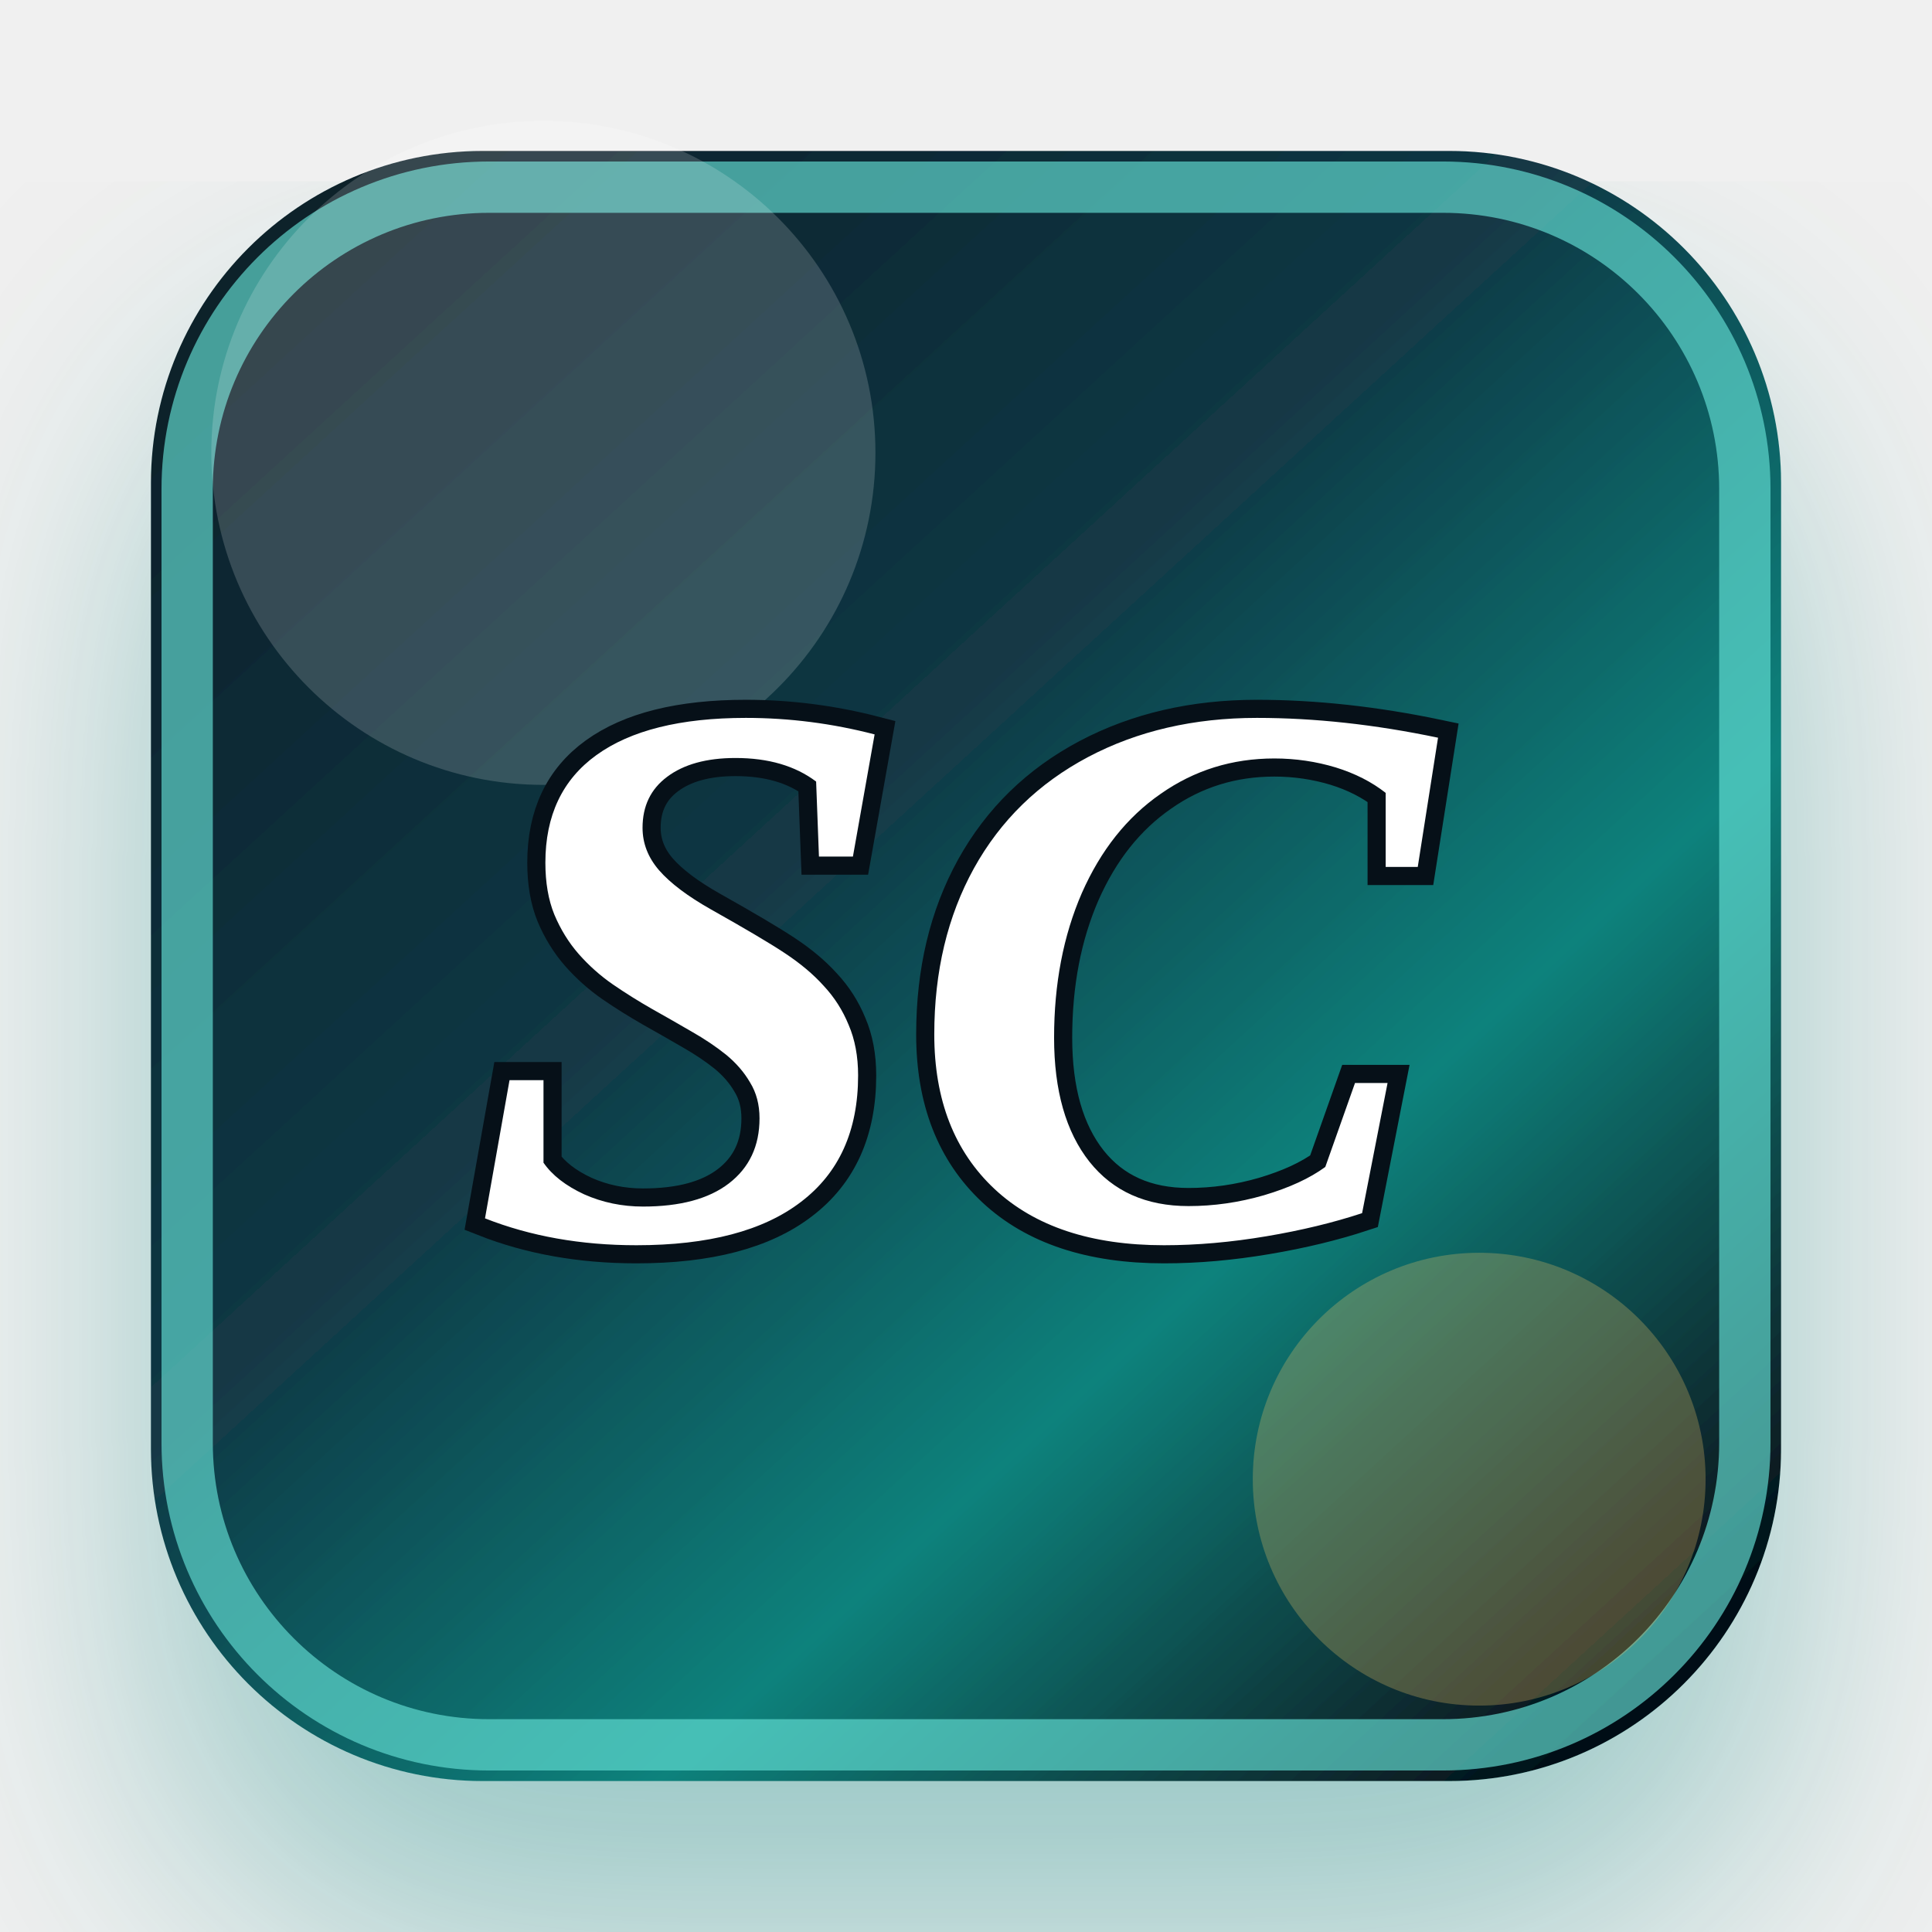
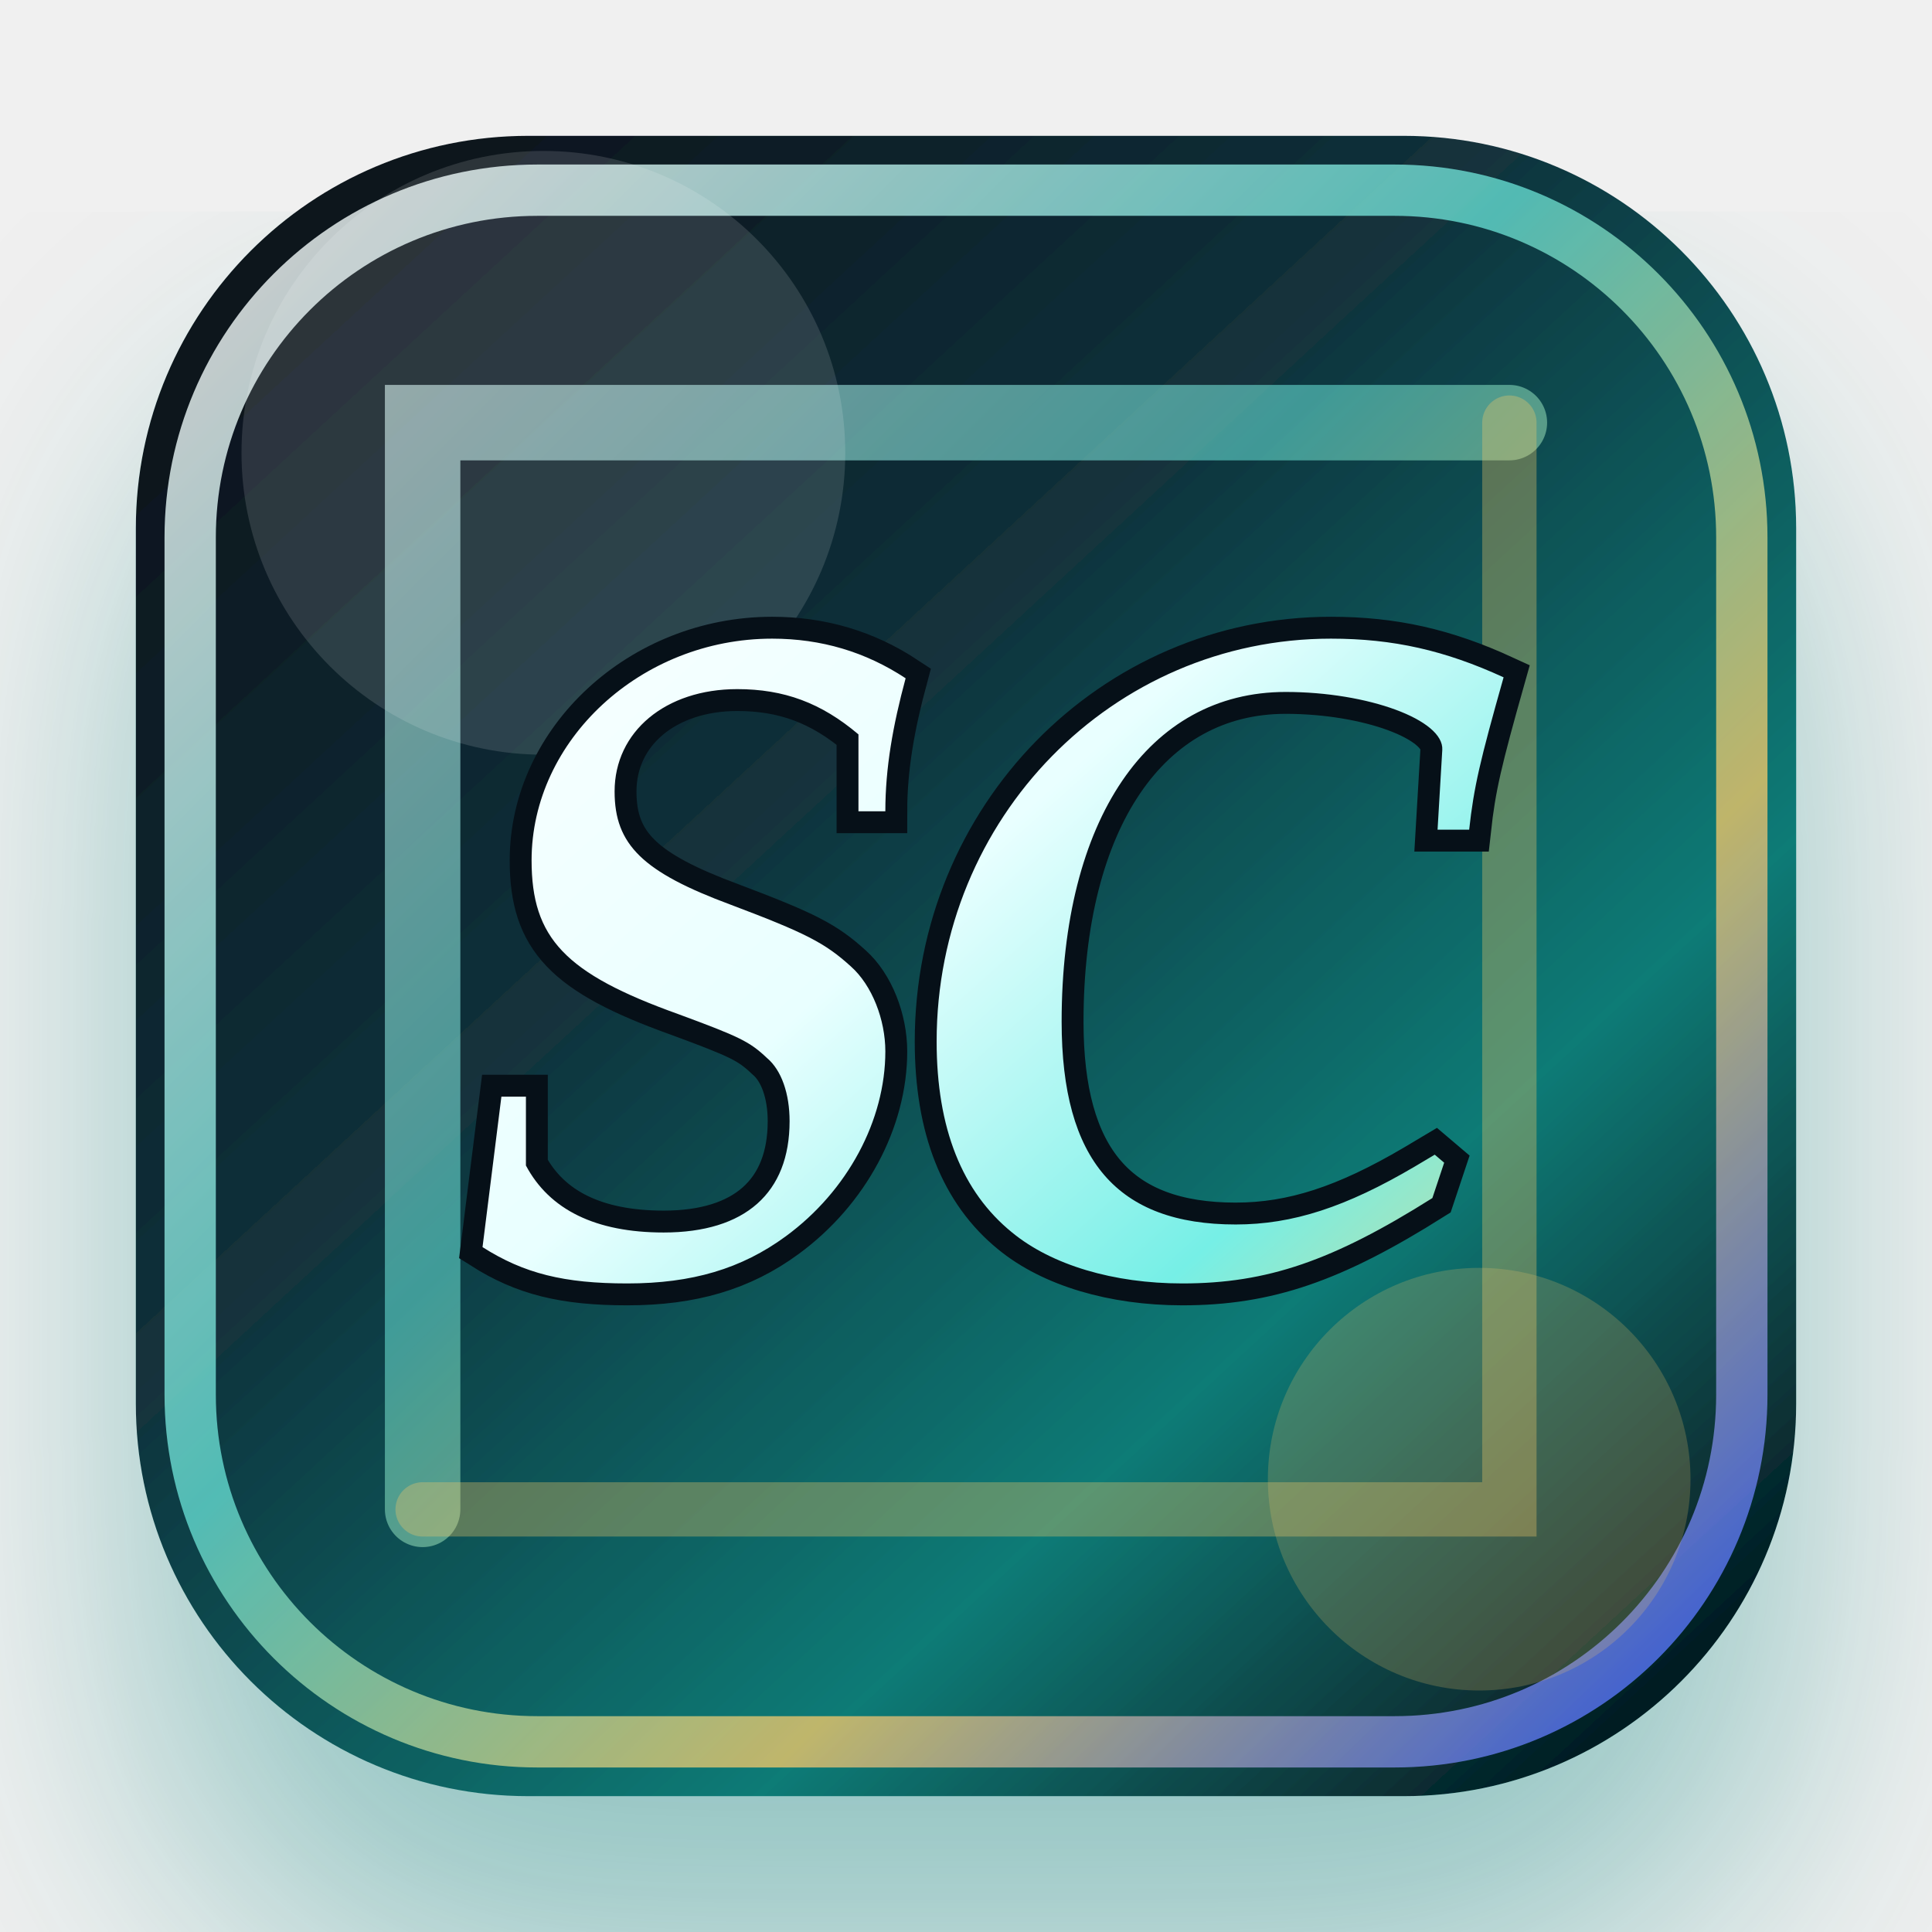
<svg xmlns="http://www.w3.org/2000/svg" viewBox="0 0 64 64">
  <defs>
-     <linearGradient id="bg" x1="10" y1="8" x2="54" y2="56" gradientUnits="userSpaceOnUse">
-       <stop stop-color="#09202a" />
-       <stop offset=".4" stop-color="#123845" />
-       <stop offset=".7" stop-color="#0b827c" />
+     <linearGradient id="bg" x1="8" y1="6" x2="56" y2="58" gradientUnits="userSpaceOnUse">
+       <stop stop-color="#071018" />
+       <stop offset=".38" stop-color="#12313b" />
+       <stop offset=".72" stop-color="#087b76" />
      <stop offset="1" stop-color="#061018" />
    </linearGradient>
-     <linearGradient id="shine" x1="13" y1="12" x2="51" y2="52" gradientUnits="userSpaceOnUse">
+     <linearGradient id="ring" x1="9" y1="9" x2="55" y2="55" gradientUnits="userSpaceOnUse">
+       <stop stop-color="#f8ffff" />
+       <stop offset=".42" stop-color="#65dfd4" />
+       <stop offset=".72" stop-color="#f1c668" />
+       <stop offset="1" stop-color="#5877ff" />
+     </linearGradient>
+     <linearGradient id="letters" x1="15" y1="13" x2="49" y2="51" gradientUnits="userSpaceOnUse">
      <stop stop-color="#ffffff" />
-       <stop offset=".17" stop-color="#9ba8b5" />
-       <stop offset=".36" stop-color="#ffffff" />
-       <stop offset=".56" stop-color="#70efe4" />
-       <stop offset=".76" stop-color="#d2a648" />
-       <stop offset="1" stop-color="#ffffff" />
+       <stop offset=".45" stop-color="#e9ffff" />
+       <stop offset=".74" stop-color="#76efe6" />
+       <stop offset="1" stop-color="#f4cf74" />
    </linearGradient>
    <filter id="glow" x="-30%" y="-30%" width="160%" height="160%">
-       <feDropShadow dx="0" dy="6" stdDeviation="5" flood-color="#0b827c" flood-opacity=".36" />
+       <feDropShadow dx="0" dy="7" stdDeviation="5" flood-color="#0b827c" flood-opacity=".38" />
    </filter>
  </defs>
-   <rect x="5" y="5" width="54" height="54" rx="11" fill="url(#bg)" filter="url(#glow)" />
-   <rect x="6.2" y="6.2" width="51.6" height="51.6" rx="10" fill="none" stroke="#65dfd4" stroke-opacity=".66" stroke-width="1.7" />
-   <circle cx="18" cy="15" r="11" fill="#ffffff" opacity=".17" />
-   <circle cx="49" cy="49" r="7.5" fill="#f1c668" opacity=".28" />
-   <text x="31.5" y="41" text-anchor="middle" font-family="Georgia, 'Times New Roman', serif" font-size="26" font-style="italic" font-weight="700" letter-spacing="0" fill="#ffffff" style="paint-order:stroke;stroke:#061018;stroke-width:1.2px">SC</text>
+   <rect x="4.5" y="4.5" width="55" height="55" rx="13" fill="url(#bg)" filter="url(#glow)" />
+   <rect x="6.3" y="6.3" width="51.4" height="51.4" rx="11.5" fill="none" stroke="url(#ring)" stroke-width="1.7" opacity=".78" />
+   <path d="M14 50V14h36" fill="none" stroke="url(#ring)" stroke-width="2.5" stroke-linecap="round" opacity=".58" />
+   <path d="M50 14v36H14" fill="none" stroke="#f1c668" stroke-width="1.8" stroke-linecap="round" opacity=".34" />
+   <circle cx="18" cy="15" r="10" fill="#ffffff" opacity=".13" />
+   <circle cx="49" cy="49" r="7" fill="#f1c668" opacity=".22" />
+   <text x="32" y="42" text-anchor="middle" font-family="Palatino, 'Palatino Linotype', 'Book Antiqua', Georgia, serif" font-size="30" font-style="italic" font-weight="700" letter-spacing="-2.2" fill="url(#letters)" style="paint-order:stroke;stroke:#061018;stroke-width:1.45px">SC</text>
</svg>
